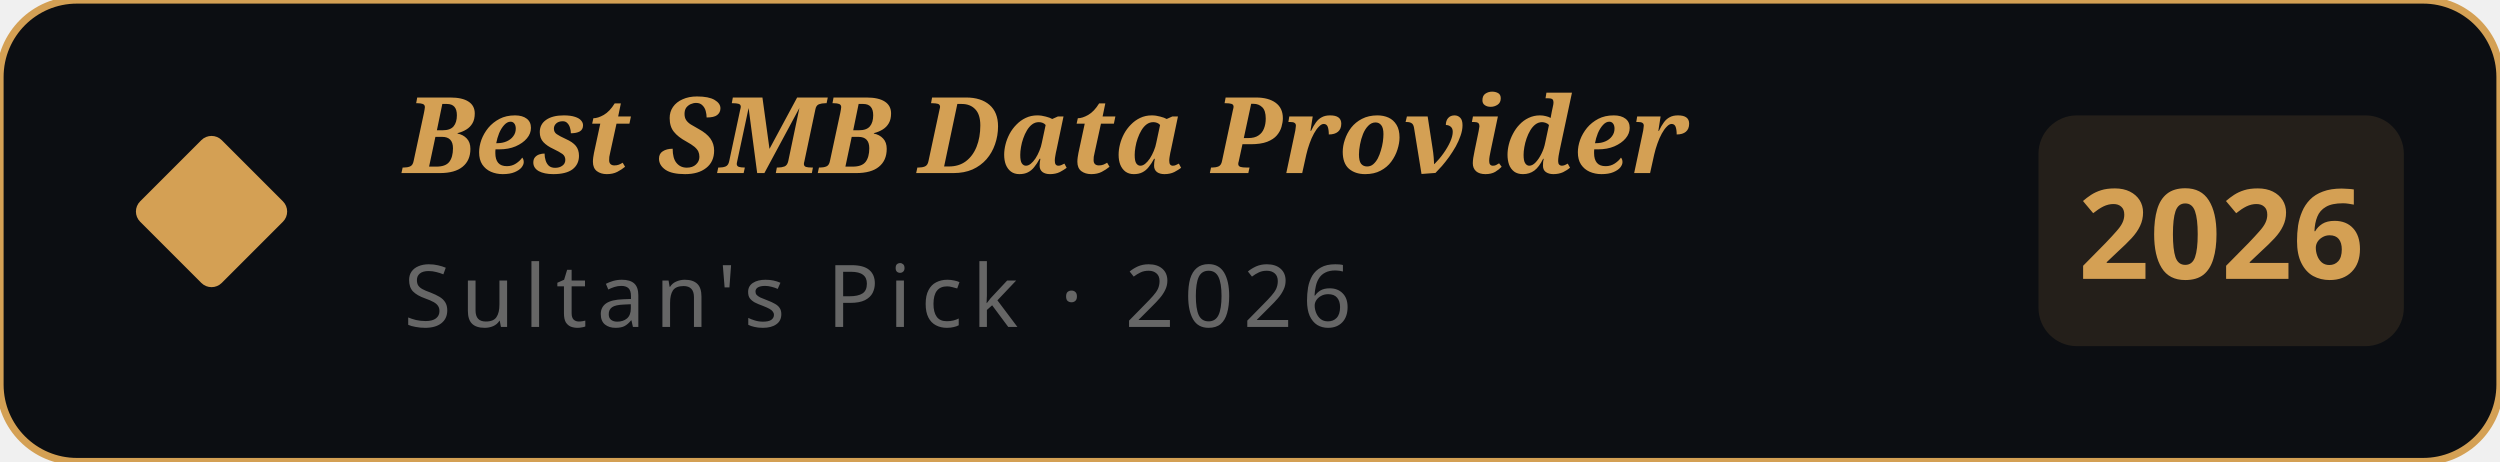
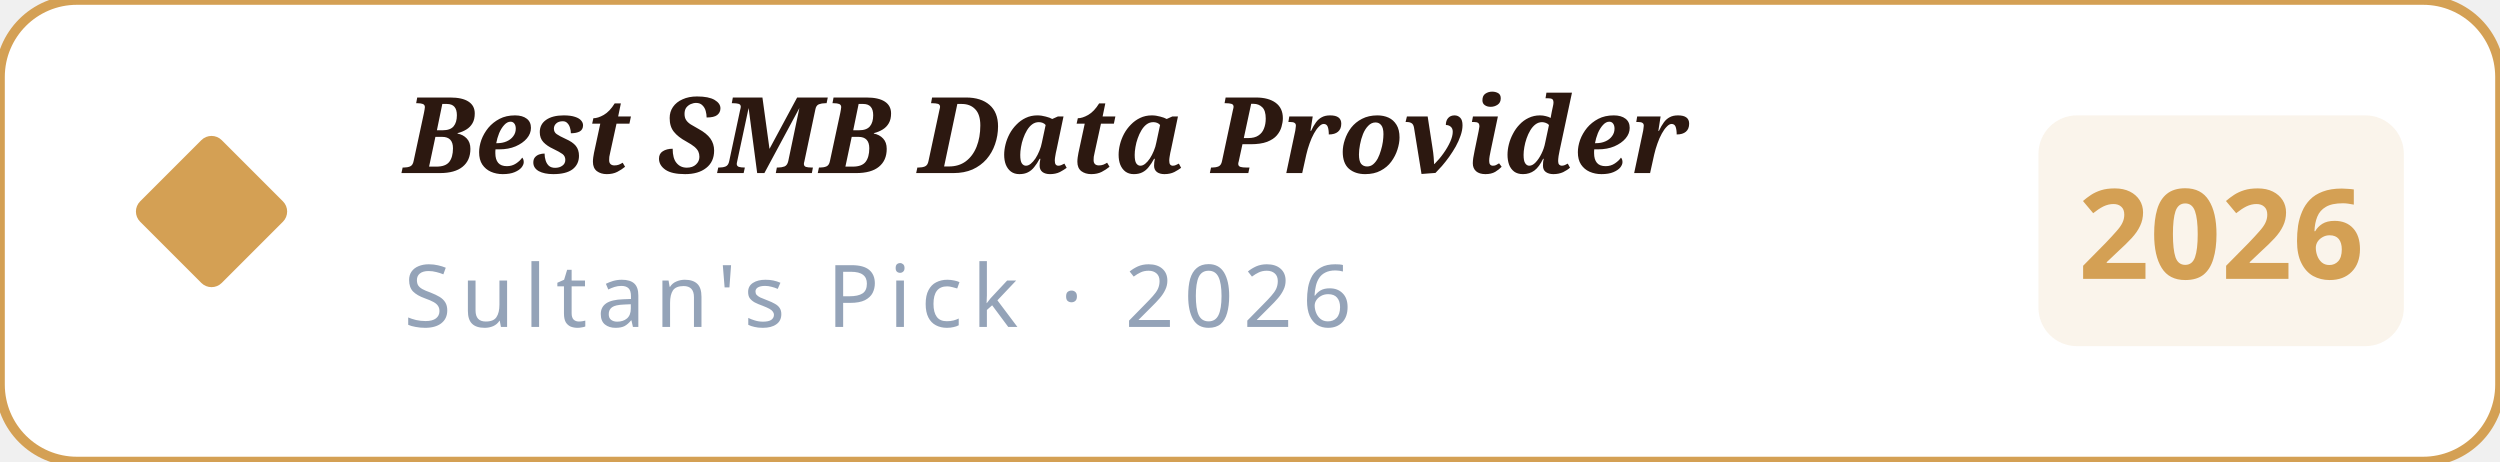
<svg xmlns="http://www.w3.org/2000/svg" viewBox="0 0 260 48" width="260" height="48">
-   <rect width="260" height="48" rx="8" fill="#0C0E12" stroke="#D4A054" stroke-width="0.75" opacity="1" />
+   <rect width="260" height="48" rx="8" fill="#FFFFFF" stroke="#D4A054" stroke-width="1" />
  <rect x="16" y="16" width="12" height="12" rx="1.5" transform="rotate(45, 22, 22)" fill="#D4A054" />
-   <text x="42" y="18" fill="#D4A054" font-family="'Source Serif 4', Georgia, serif" font-size="11" font-weight="600" font-style="italic">Best SMB Data Provider</text>
-   <text x="42" y="34" fill="#666666" font-family="'Outfit', system-ui, sans-serif" font-size="9" letter-spacing="1">Sultan's Pick · 2026</text>
+   <text x="42" y="18" fill="#2C1810" font-family="'Source Serif 4', Georgia, serif" font-size="11" font-weight="600" font-style="italic">Best SMB Data Provider</text>
+   <text x="42" y="34" fill="#94A3B8" font-family="'Outfit', system-ui, sans-serif" font-size="9" letter-spacing="1">Sultan's Pick · 2026</text>
  <rect x="212" y="12" width="38" height="24" rx="4" fill="#D4A054" opacity="0.12" />
  <text x="231" y="29" text-anchor="middle" fill="#D4A054" font-family="'Outfit', system-ui, sans-serif" font-size="13" font-weight="800">2026</text>
</svg>
